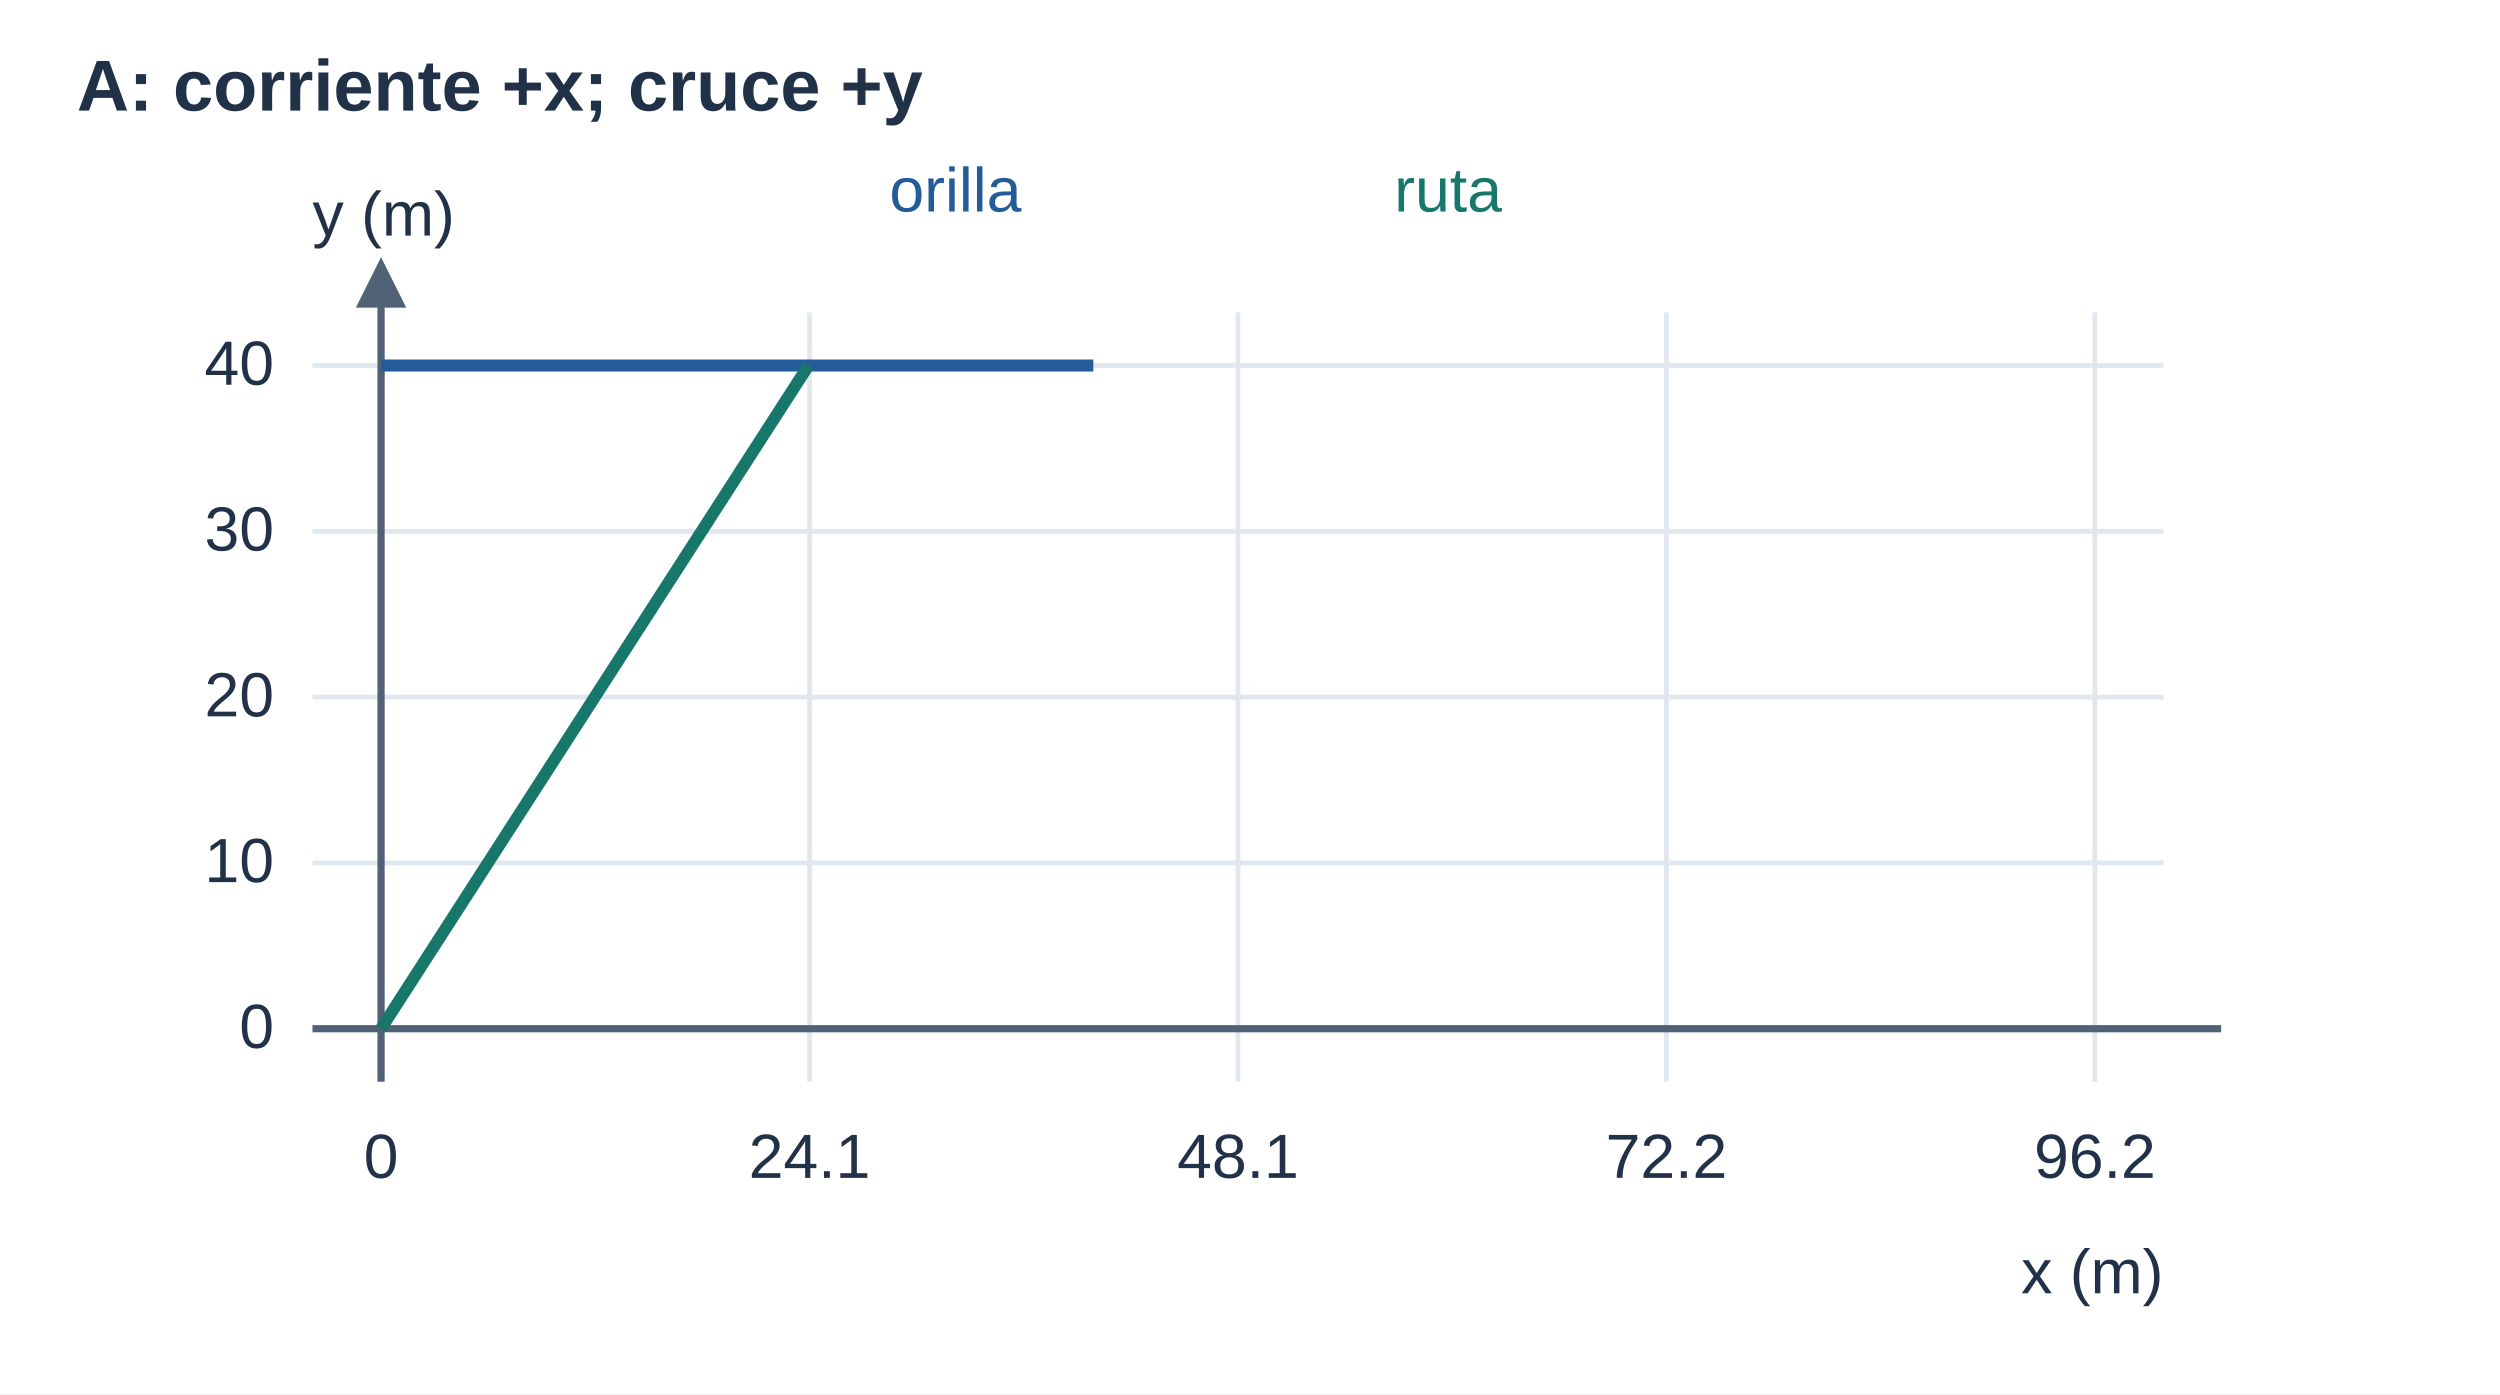
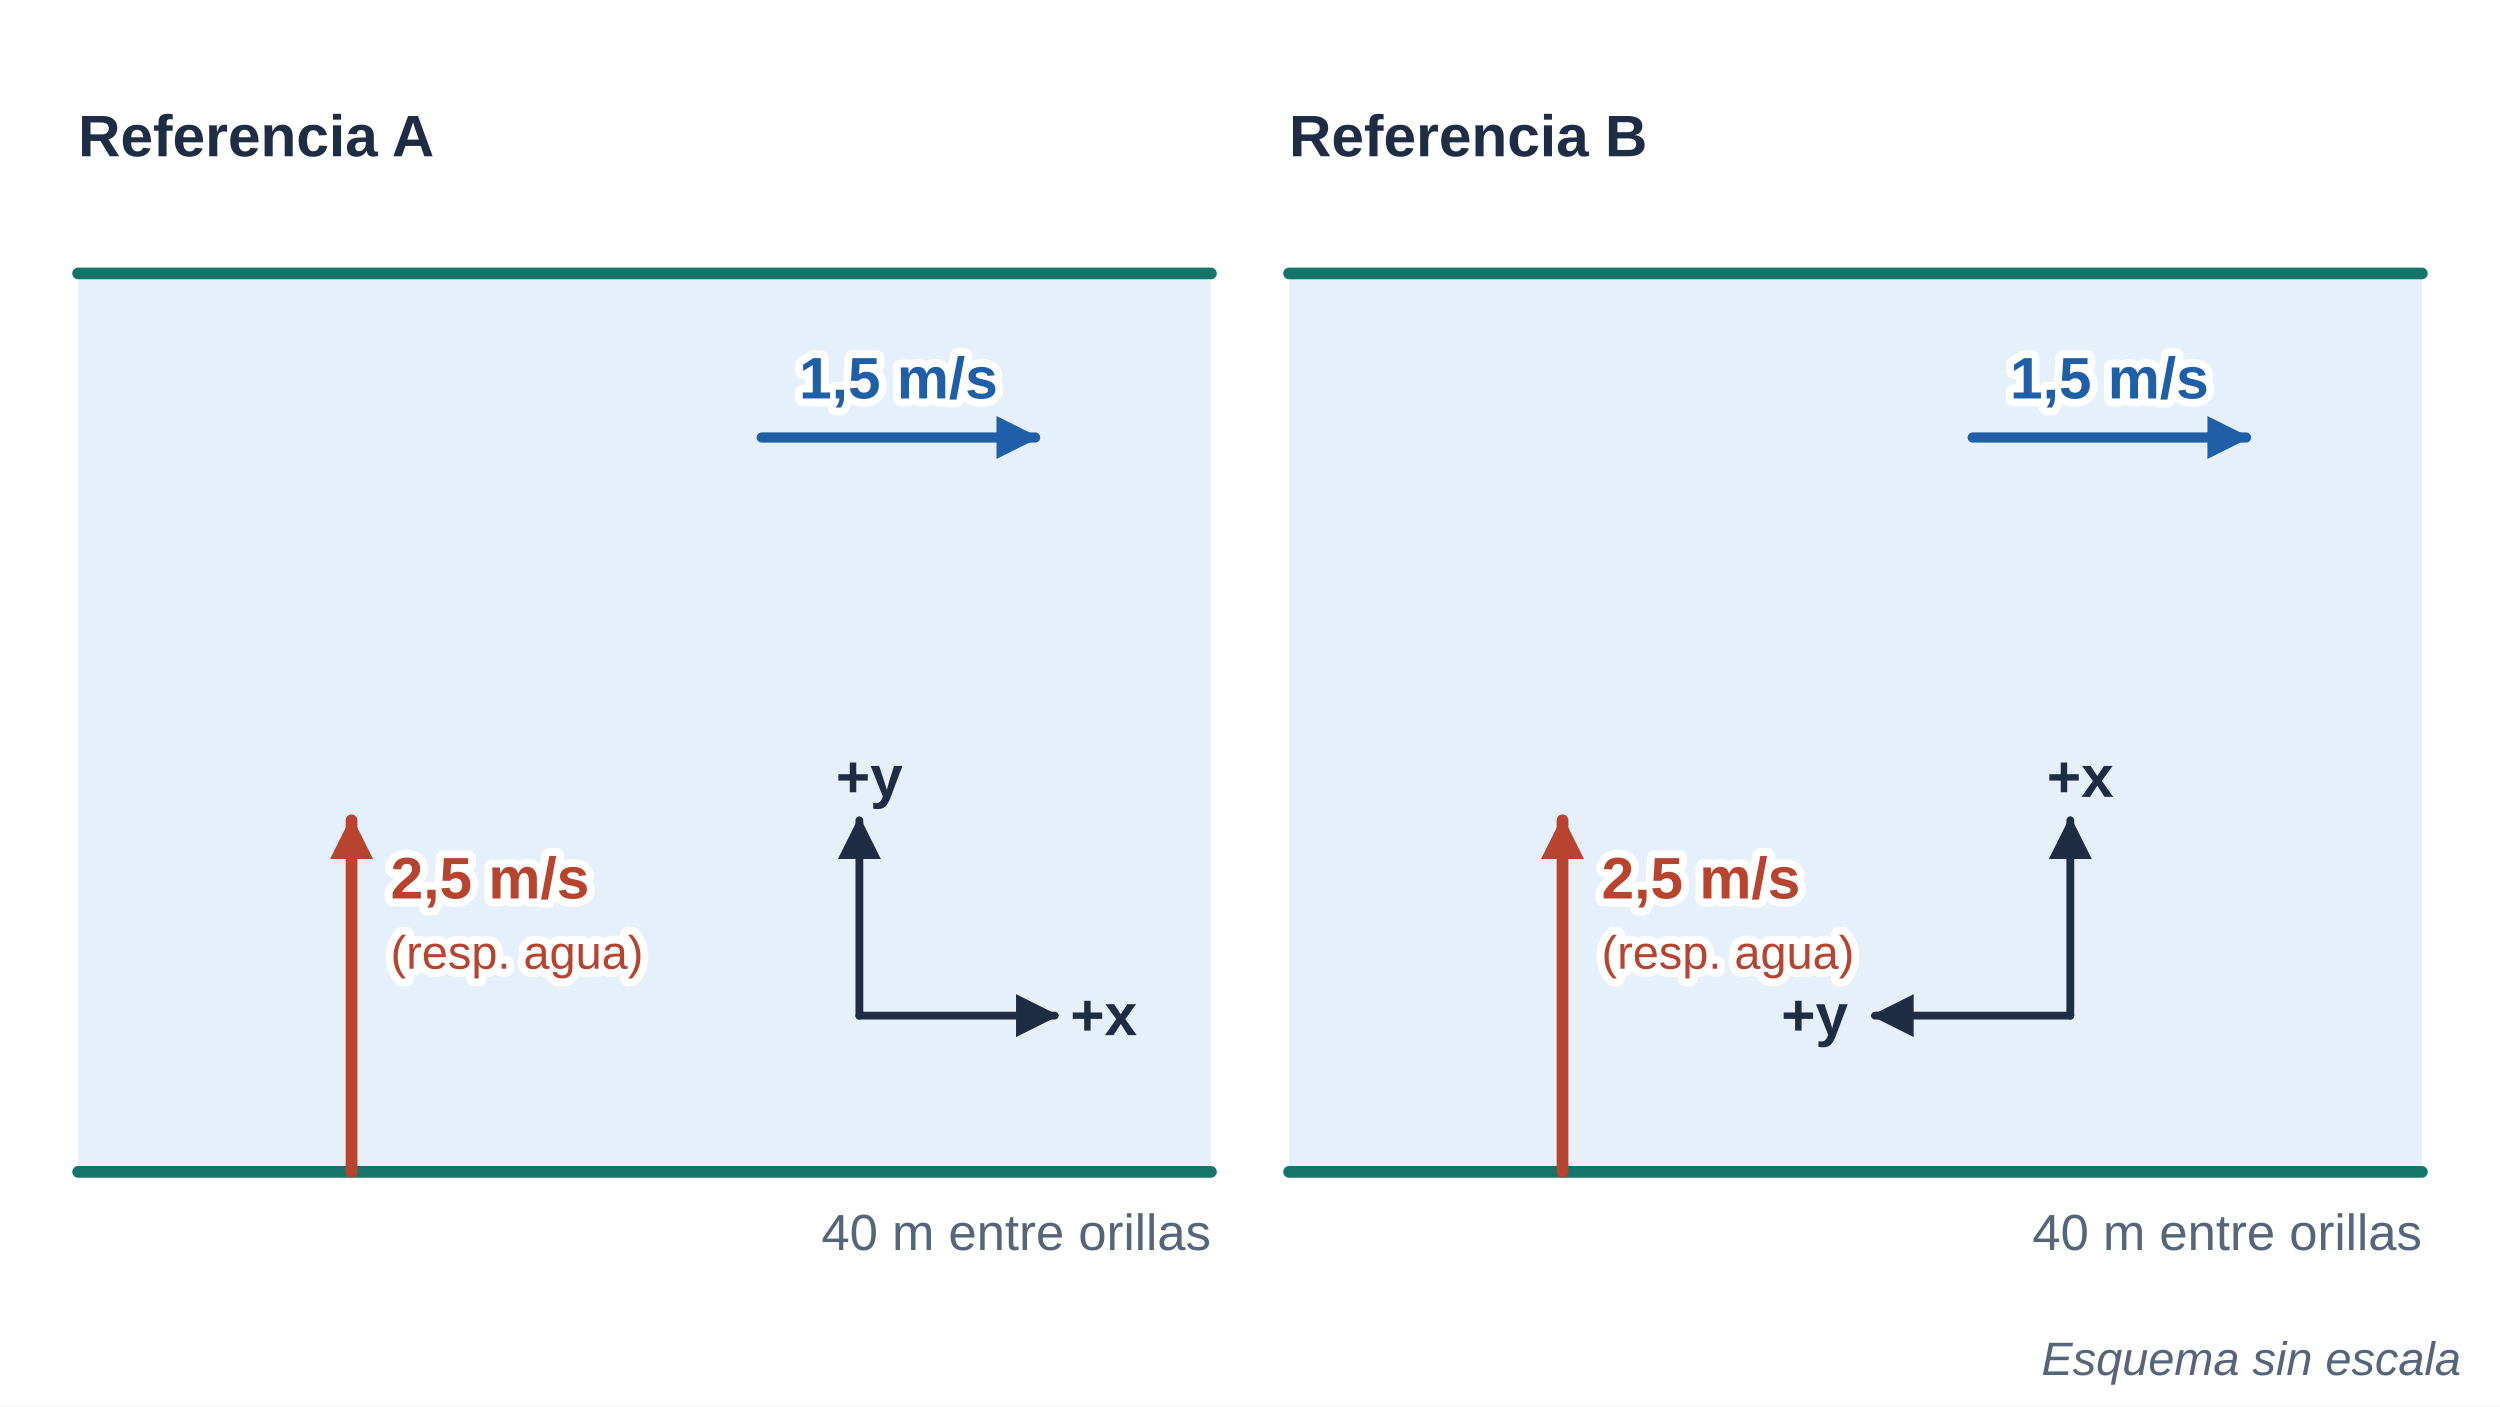
- <svg xmlns="http://www.w3.org/2000/svg" viewBox="0 0 520 290" role="img" aria-labelledby="title desc" style="max-width:100%;height:auto">
+ <svg xmlns="http://www.w3.org/2000/svg" viewBox="0 0 640 360" role="img" aria-labelledby="title desc" style="max-width:100%;height:auto">
  <defs>
-     <marker id="arrow" markerWidth="7" markerHeight="7" refX="6" refY="3.5" orient="auto-start-reverse">
-       <path d="M0 0 L7 3.5 L0 7Z" fill="context-stroke" />
+     <marker id="ah-blue" viewBox="0 0 10 10" refX="9" refY="5" markerWidth="11" markerHeight="11" markerUnits="userSpaceOnUse" orient="auto-start-reverse">
+       <path d="M0 0L10 5L0 10Z" fill="#1f5fa8" />
+     </marker>
+     <marker id="ah-red" viewBox="0 0 10 10" refX="9" refY="5" markerWidth="11" markerHeight="11" markerUnits="userSpaceOnUse" orient="auto-start-reverse">
+       <path d="M0 0L10 5L0 10Z" fill="#b8432f" />
+     </marker>
+     <marker id="ah-green" viewBox="0 0 10 10" refX="9" refY="5" markerWidth="11" markerHeight="11" markerUnits="userSpaceOnUse" orient="auto-start-reverse">
+       <path d="M0 0L10 5L0 10Z" fill="#16756a" />
+     </marker>
+     <marker id="ah-purple" viewBox="0 0 10 10" refX="9" refY="5" markerWidth="11" markerHeight="11" markerUnits="userSpaceOnUse" orient="auto-start-reverse">
+       <path d="M0 0L10 5L0 10Z" fill="#6d4fb0" />
+     </marker>
+     <marker id="ah-muted" viewBox="0 0 10 10" refX="9" refY="5" markerWidth="11" markerHeight="11" markerUnits="userSpaceOnUse" orient="auto-start-reverse">
+       <path d="M0 0L10 5L0 10Z" fill="#55657a" />
+     </marker>
+     <marker id="ah-ink" viewBox="0 0 10 10" refX="9" refY="5" markerWidth="11" markerHeight="11" markerUnits="userSpaceOnUse" orient="auto-start-reverse">
+       <path d="M0 0L10 5L0 10Z" fill="#1f2d44" />
    </marker>
  </defs>
-   <rect width="100%" height="100%" fill="white" />
-   <g font-family="Arial,sans-serif" font-size="13" fill="#203148">
-     <text x="16" y="23" font-size="15" font-weight="bold">A: corriente +x; cruce +y</text>
-     <path d="M79.26 65V225 M65 213.97H450" stroke="#e1e7ee" fill="none" />
-     <text x="79.26" y="245" text-anchor="middle">0</text>
-     <text x="57" y="217.97" text-anchor="end">0</text>
-     <path d="M168.38 65V225 M65 179.48H450" stroke="#e1e7ee" fill="none" />
-     <text x="168.38" y="245" text-anchor="middle">24.1</text>
-     <text x="57" y="183.48" text-anchor="end">10</text>
-     <path d="M257.50 65V225 M65 145.00H450" stroke="#e1e7ee" fill="none" />
-     <text x="257.50" y="245" text-anchor="middle">48.1</text>
-     <text x="57" y="149.00" text-anchor="end">20</text>
-     <path d="M346.62 65V225 M65 110.52H450" stroke="#e1e7ee" fill="none" />
-     <text x="346.62" y="245" text-anchor="middle">72.2</text>
-     <text x="57" y="114.52" text-anchor="end">30</text>
-     <path d="M435.74 65V225 M65 76.03H450" stroke="#e1e7ee" fill="none" />
-     <text x="435.74" y="245" text-anchor="middle">96.2</text>
-     <text x="57" y="80.03" text-anchor="end">40</text>
-     <path d="M65 213.97H462 M79.26 225V55" stroke="#516276" stroke-width="1.5" fill="none" marker-end="url(#arrow)" />
-     <text x="450" y="269" text-anchor="end">x (m)</text>
-     <text x="65" y="49">y (m)</text>
-     <polyline points="79.26,76.03 227.41,76.03" fill="none" stroke="#245b99" stroke-width="2.5" />
-     <text x="185" y="44" fill="#245b99">orilla</text>
-     <polyline points="79.26,213.97 168.15,76.03" fill="none" stroke="#18776b" stroke-width="2.5" />
-     <text x="290" y="44" fill="#18776b">ruta</text>
+   <rect width="640" height="360" fill="#ffffff" />
+   <g font-family="Arial, Helvetica, sans-serif" font-size="15" fill="#1f2d44" stroke-linecap="round" stroke-linejoin="round">
+     <text x="20.0" y="40.0" font-size="15" font-weight="bold">Referencia A</text>
+     <rect x="20" y="70" width="290" height="230" fill="#e6f0fa" />
+     <path d="M20.0 70.0L310.0 70.0" fill="none" stroke="#16756a" stroke-width="3" />
+     <path d="M20.0 300.0L310.0 300.0" fill="none" stroke="#16756a" stroke-width="3" />
+     <path d="M195.0 112.0L265.0 112.0" fill="none" stroke="#1f5fa8" stroke-width="2.6" marker-end="url(#ah-blue)" />
+     <text x="230.0" y="102.0" text-anchor="middle" fill="#1f5fa8" font-weight="bold" stroke="#ffffff" stroke-width="4" paint-order="stroke">1,5 m/s</text>
+     <path d="M90.0 300.0L90.0 210.0" fill="none" stroke="#b8432f" stroke-width="3" marker-end="url(#ah-red)" />
+     <text x="100.0" y="230.0" fill="#b8432f" font-weight="bold" stroke="#ffffff" stroke-width="4" paint-order="stroke">2,5 m/s</text>
+     <text x="100.0" y="248.0" fill="#b8432f" font-size="12" stroke="#ffffff" stroke-width="4" paint-order="stroke">(resp. agua)</text>
+     <path d="M220.0 260.0L270.0 260.0" fill="none" stroke="#1f2d44" stroke-width="2" marker-end="url(#ah-ink)" />
+     <text x="274.0" y="265.0" font-weight="bold">+x</text>
+     <path d="M220.0 260.0L220.0 210.0" fill="none" stroke="#1f2d44" stroke-width="2" marker-end="url(#ah-ink)" />
+     <text x="214.0" y="204.0" font-weight="bold">+y</text>
+     <text x="310.0" y="320.0" text-anchor="end" fill="#55657a" font-size="13">40 m entre orillas</text>
+     <text x="330.0" y="40.0" font-size="15" font-weight="bold">Referencia B</text>
+     <rect x="330" y="70" width="290" height="230" fill="#e6f0fa" />
+     <path d="M330.0 70.0L620.0 70.0" fill="none" stroke="#16756a" stroke-width="3" />
+     <path d="M330.0 300.0L620.0 300.0" fill="none" stroke="#16756a" stroke-width="3" />
+     <path d="M505.0 112.0L575.0 112.0" fill="none" stroke="#1f5fa8" stroke-width="2.6" marker-end="url(#ah-blue)" />
+     <text x="540.0" y="102.0" text-anchor="middle" fill="#1f5fa8" font-weight="bold" stroke="#ffffff" stroke-width="4" paint-order="stroke">1,5 m/s</text>
+     <path d="M400.0 300.0L400.0 210.0" fill="none" stroke="#b8432f" stroke-width="3" marker-end="url(#ah-red)" />
+     <text x="410.0" y="230.0" fill="#b8432f" font-weight="bold" stroke="#ffffff" stroke-width="4" paint-order="stroke">2,5 m/s</text>
+     <text x="410.0" y="248.0" fill="#b8432f" font-size="12" stroke="#ffffff" stroke-width="4" paint-order="stroke">(resp. agua)</text>
+     <path d="M530.0 260.0L530.0 210.0" fill="none" stroke="#1f2d44" stroke-width="2" marker-end="url(#ah-ink)" />
+     <text x="524.0" y="204.0" font-weight="bold">+x</text>
+     <path d="M530.0 260.0L480.0 260.0" fill="none" stroke="#1f2d44" stroke-width="2" marker-end="url(#ah-ink)" />
+     <text x="456.0" y="265.0" font-weight="bold">+y</text>
+     <text x="620.0" y="320.0" text-anchor="end" fill="#55657a" font-size="13">40 m entre orillas</text>
+     <text x="630.0" y="352.0" text-anchor="end" fill="#55657a" font-size="12" font-style="italic">Esquema sin escala</text>
  </g>
</svg>
